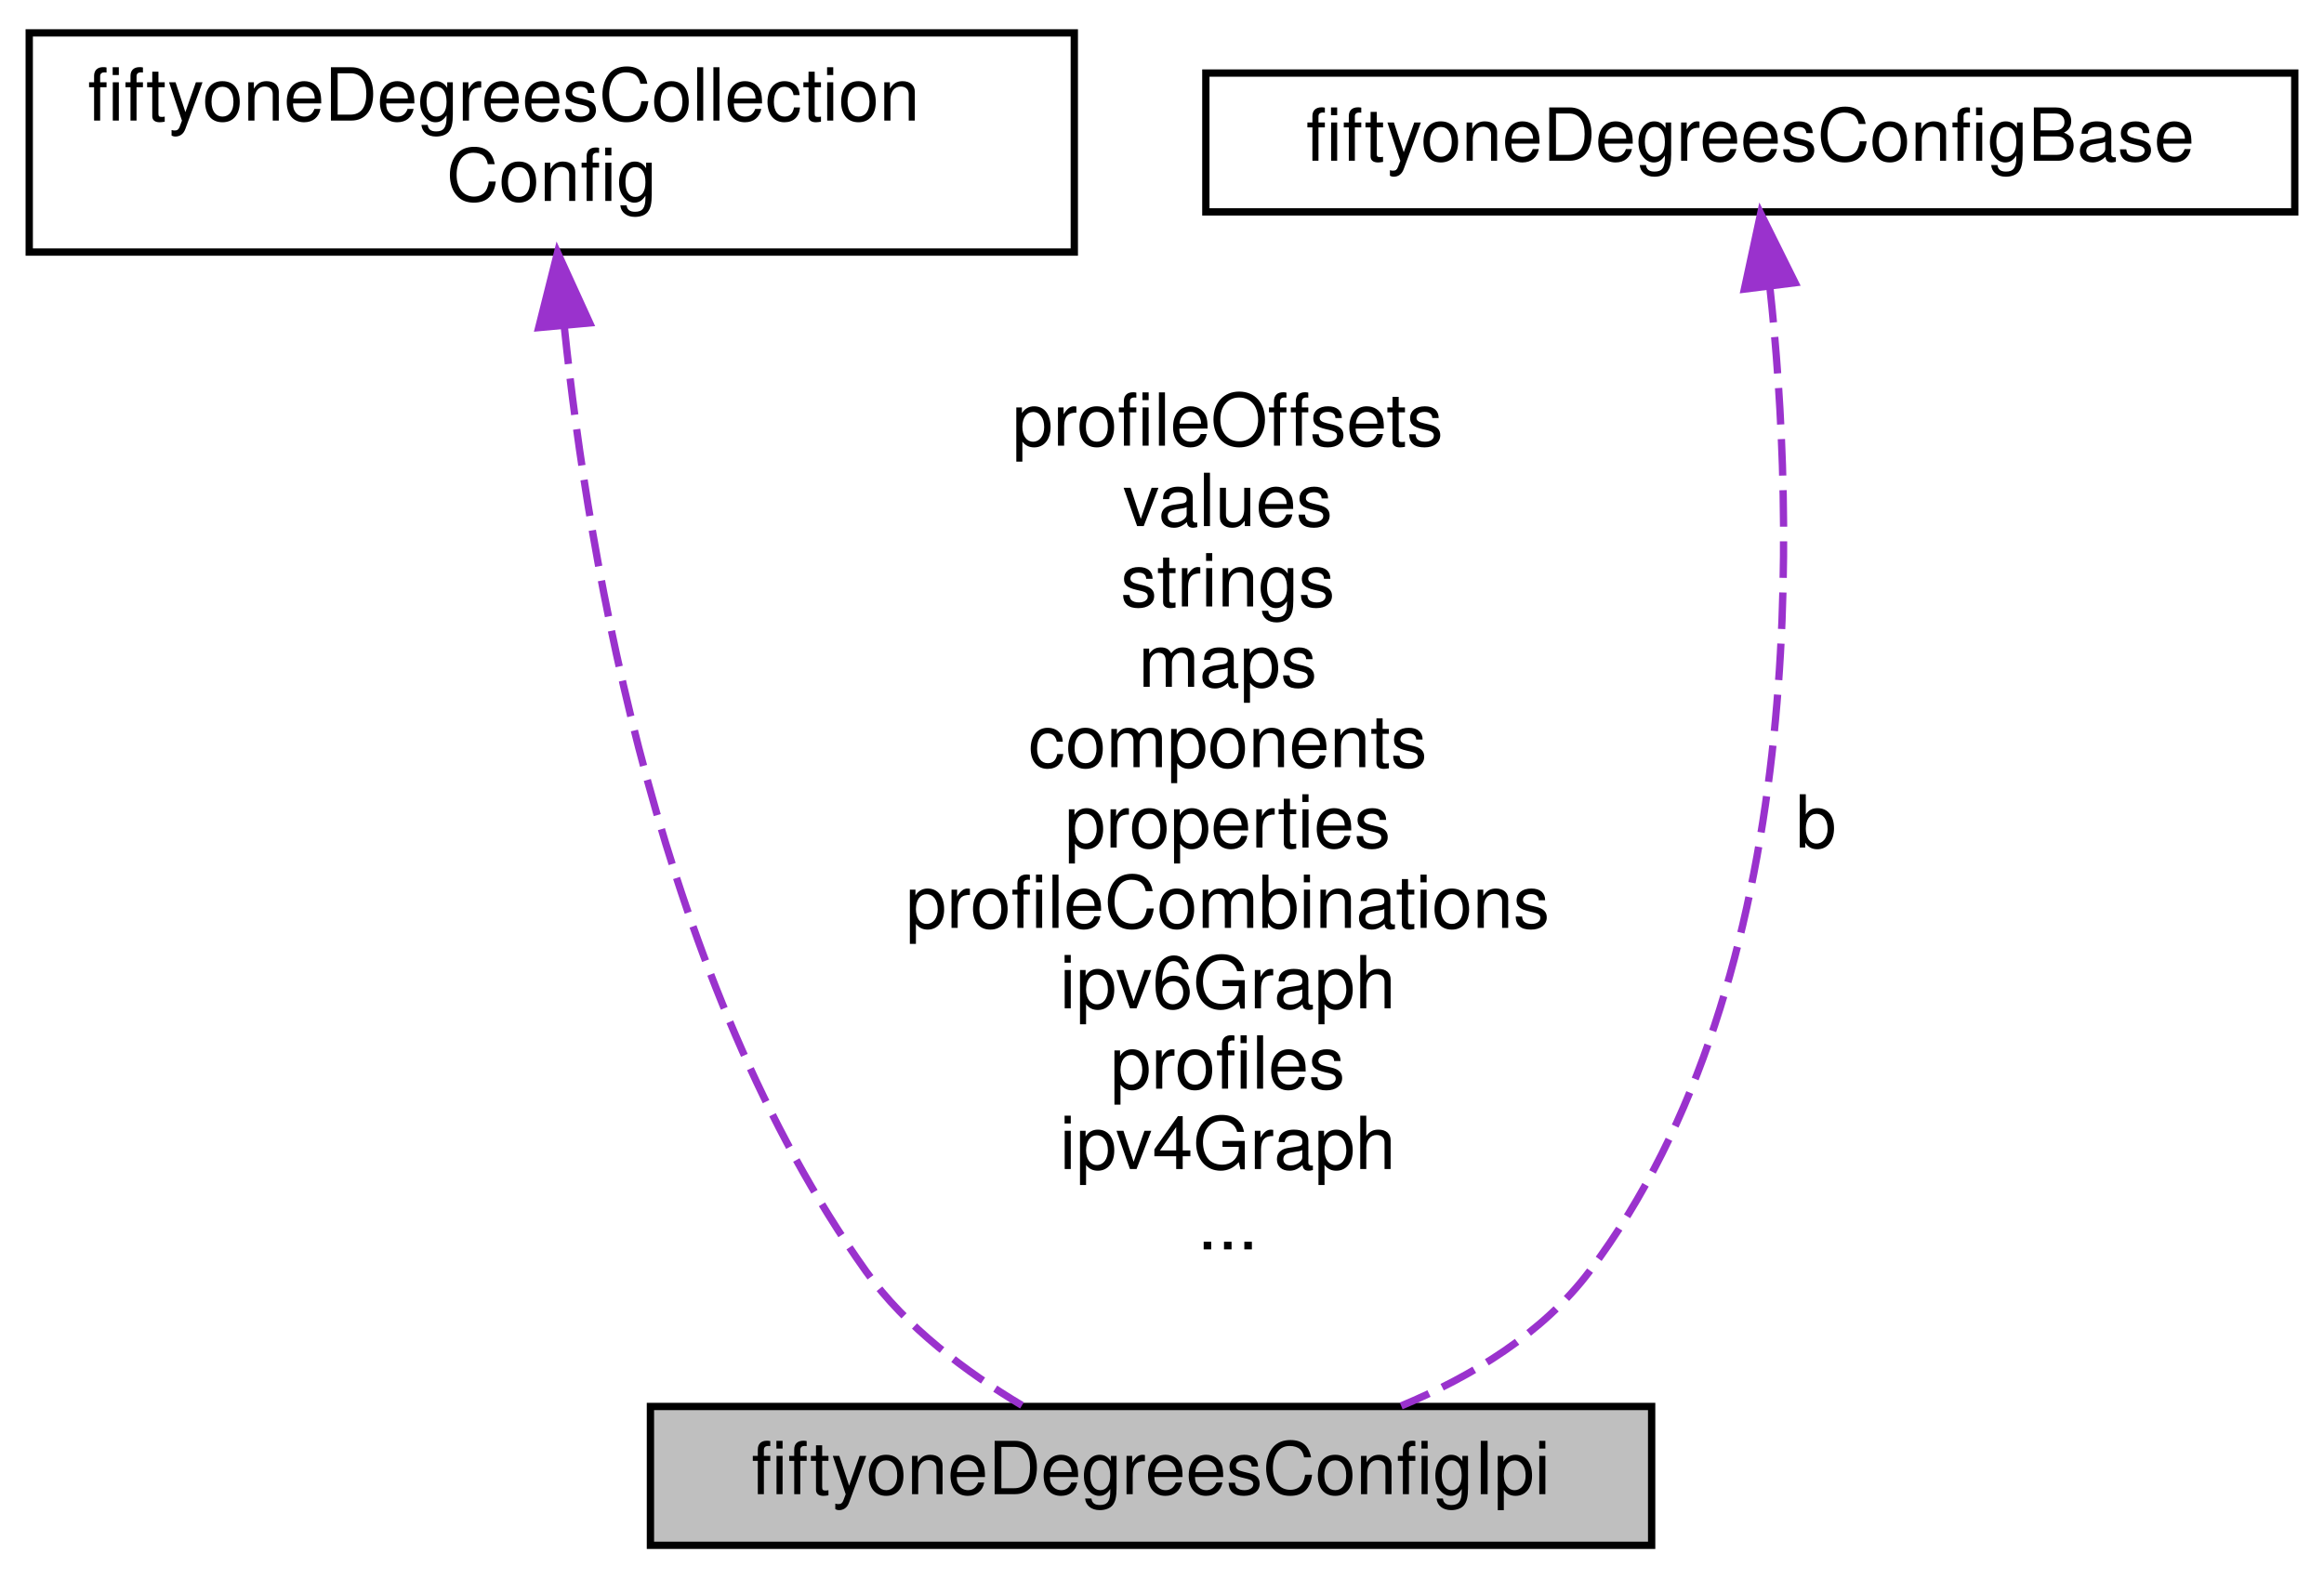
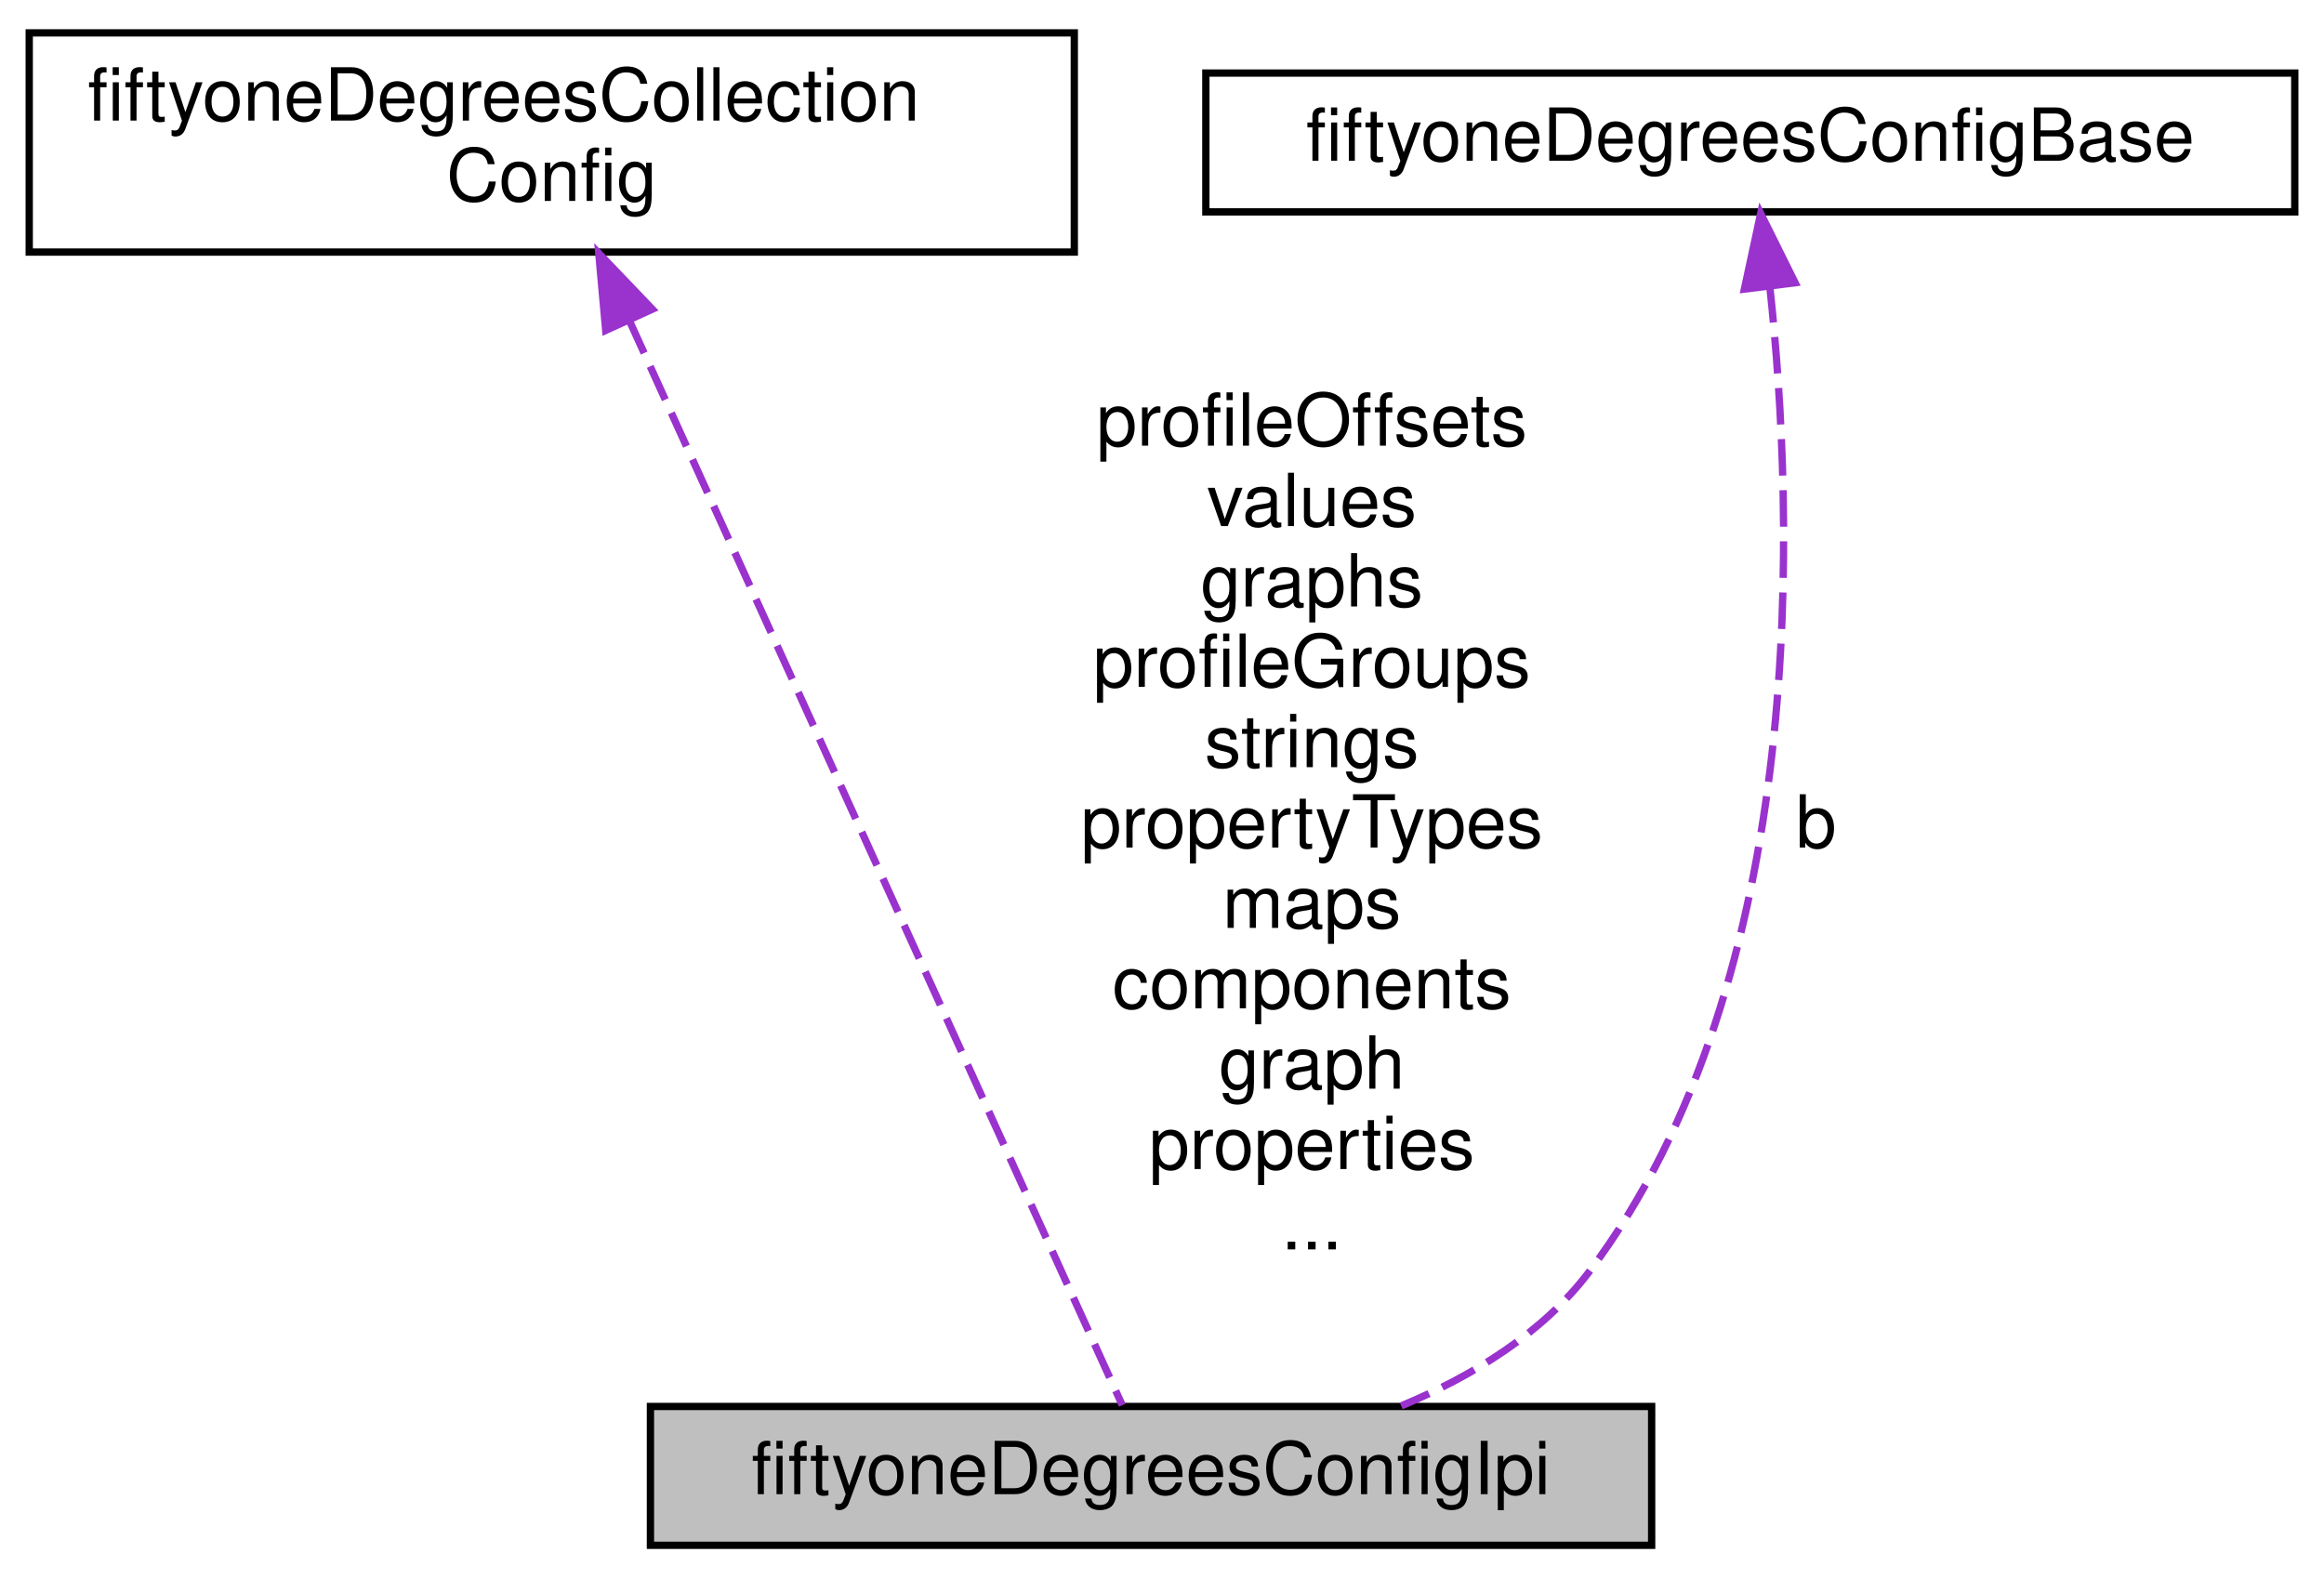
<svg xmlns="http://www.w3.org/2000/svg" xmlns:xlink="http://www.w3.org/1999/xlink" width="318pt" height="216pt" viewBox="0.00 0.00 318.00 216.00">
  <g id="graph0" class="graph" transform="scale(1 1) rotate(0) translate(4 212)">
    <g id="node1" class="node">
      <g id="a_node1">
        <a xlink:title="IP Intelligence specific configuration structure.">
          <polygon fill="#bfbfbf" stroke="black" points="85,-0.5 85,-19.5 222,-19.5 222,-0.5 85,-0.5" />
          <text text-anchor="middle" x="153.5" y="-7.5" font-family="Helvetica,sans-Serif" font-size="10.00">fiftyoneDegreesConfigIpi</text>
        </a>
      </g>
    </g>
    <g id="node2" class="node">
      <g id="a_node2">
        <a xlink:href="structfiftyone_degrees_collection_config.html" target="_top" xlink:title="Collection configuration structure which defines how the collection should be created by the create m...">
          <polygon fill="none" stroke="black" points="0,-177.5 0,-207.5 143,-207.5 143,-177.5 0,-177.5" />
          <text text-anchor="start" x="8" y="-195.5" font-family="Helvetica,sans-Serif" font-size="10.00">fiftyoneDegreesCollection</text>
          <text text-anchor="middle" x="71.5" y="-184.5" font-family="Helvetica,sans-Serif" font-size="10.00">Config</text>
        </a>
      </g>
    </g>
    <g id="edge1" class="edge">
-       <path fill="none" stroke="#9a32cd" stroke-dasharray="5,2" d="M73.23,-167.15C76.58,-134.9 86.34,-77.51 114.5,-38 119.95,-30.35 128.28,-24.16 135.84,-19.65" />
-       <polygon fill="#9a32cd" stroke="#9a32cd" points="69.71,-167.16 72.29,-177.44 76.69,-167.8 69.71,-167.16" />
-       <text text-anchor="middle" x="164" y="-151" font-family="Helvetica,sans-Serif" font-size="10.00"> profileOffsets</text>
-       <text text-anchor="middle" x="164" y="-140" font-family="Helvetica,sans-Serif" font-size="10.00">values</text>
-       <text text-anchor="middle" x="164" y="-129" font-family="Helvetica,sans-Serif" font-size="10.00">strings</text>
-       <text text-anchor="middle" x="164" y="-118" font-family="Helvetica,sans-Serif" font-size="10.00">maps</text>
-       <text text-anchor="middle" x="164" y="-107" font-family="Helvetica,sans-Serif" font-size="10.00">components</text>
-       <text text-anchor="middle" x="164" y="-96" font-family="Helvetica,sans-Serif" font-size="10.00">properties</text>
-       <text text-anchor="middle" x="164" y="-85" font-family="Helvetica,sans-Serif" font-size="10.00">profileCombinations</text>
-       <text text-anchor="middle" x="164" y="-74" font-family="Helvetica,sans-Serif" font-size="10.00">ipv6Graph</text>
-       <text text-anchor="middle" x="164" y="-63" font-family="Helvetica,sans-Serif" font-size="10.00">profiles</text>
-       <text text-anchor="middle" x="164" y="-52" font-family="Helvetica,sans-Serif" font-size="10.00">ipv4Graph</text>
-       <text text-anchor="middle" x="164" y="-41" font-family="Helvetica,sans-Serif" font-size="10.00">...</text>
+       <path fill="none" stroke="#9a32cd" stroke-dasharray="5,2" d="M82.07,-168.23C100.44,-127.8 137.43,-46.37 149.56,-19.68" />
+       <polygon fill="#9a32cd" stroke="#9a32cd" points="78.88,-166.78 77.93,-177.34 85.26,-169.68 78.88,-166.78" />
+       <text text-anchor="middle" x="175.5" y="-151" font-family="Helvetica,sans-Serif" font-size="10.00"> profileOffsets</text>
+       <text text-anchor="middle" x="175.5" y="-140" font-family="Helvetica,sans-Serif" font-size="10.00">values</text>
+       <text text-anchor="middle" x="175.5" y="-129" font-family="Helvetica,sans-Serif" font-size="10.00">graphs</text>
+       <text text-anchor="middle" x="175.5" y="-118" font-family="Helvetica,sans-Serif" font-size="10.00">profileGroups</text>
+       <text text-anchor="middle" x="175.5" y="-107" font-family="Helvetica,sans-Serif" font-size="10.00">strings</text>
+       <text text-anchor="middle" x="175.5" y="-96" font-family="Helvetica,sans-Serif" font-size="10.00">propertyTypes</text>
+       <text text-anchor="middle" x="175.5" y="-85" font-family="Helvetica,sans-Serif" font-size="10.00">maps</text>
+       <text text-anchor="middle" x="175.5" y="-74" font-family="Helvetica,sans-Serif" font-size="10.00">components</text>
+       <text text-anchor="middle" x="175.5" y="-63" font-family="Helvetica,sans-Serif" font-size="10.00">graph</text>
+       <text text-anchor="middle" x="175.5" y="-52" font-family="Helvetica,sans-Serif" font-size="10.00">properties</text>
+       <text text-anchor="middle" x="175.5" y="-41" font-family="Helvetica,sans-Serif" font-size="10.00">...</text>
    </g>
    <g id="node3" class="node">
      <g id="a_node3">
        <a xlink:href="structfiftyone_degrees_config_base.html" target="_top" xlink:title="Base configuration structure containing common configuration options, and options that apply to struc...">
          <polygon fill="none" stroke="black" points="161,-183 161,-202 310,-202 310,-183 161,-183" />
          <text text-anchor="middle" x="235.5" y="-190" font-family="Helvetica,sans-Serif" font-size="10.00">fiftyoneDegreesConfigBase</text>
        </a>
      </g>
    </g>
    <g id="edge2" class="edge">
      <path fill="none" stroke="#9a32cd" stroke-dasharray="5,2" d="M238.16,-172.84C241.56,-141.61 243.78,-78.23 213.5,-38 207.11,-29.51 197.45,-23.63 187.73,-19.58" />
      <polygon fill="#9a32cd" stroke="#9a32cd" points="234.69,-172.43 236.92,-182.79 241.63,-173.3 234.69,-172.43" />
      <text text-anchor="middle" x="244.5" y="-96" font-family="Helvetica,sans-Serif" font-size="10.00"> b</text>
    </g>
  </g>
</svg>
